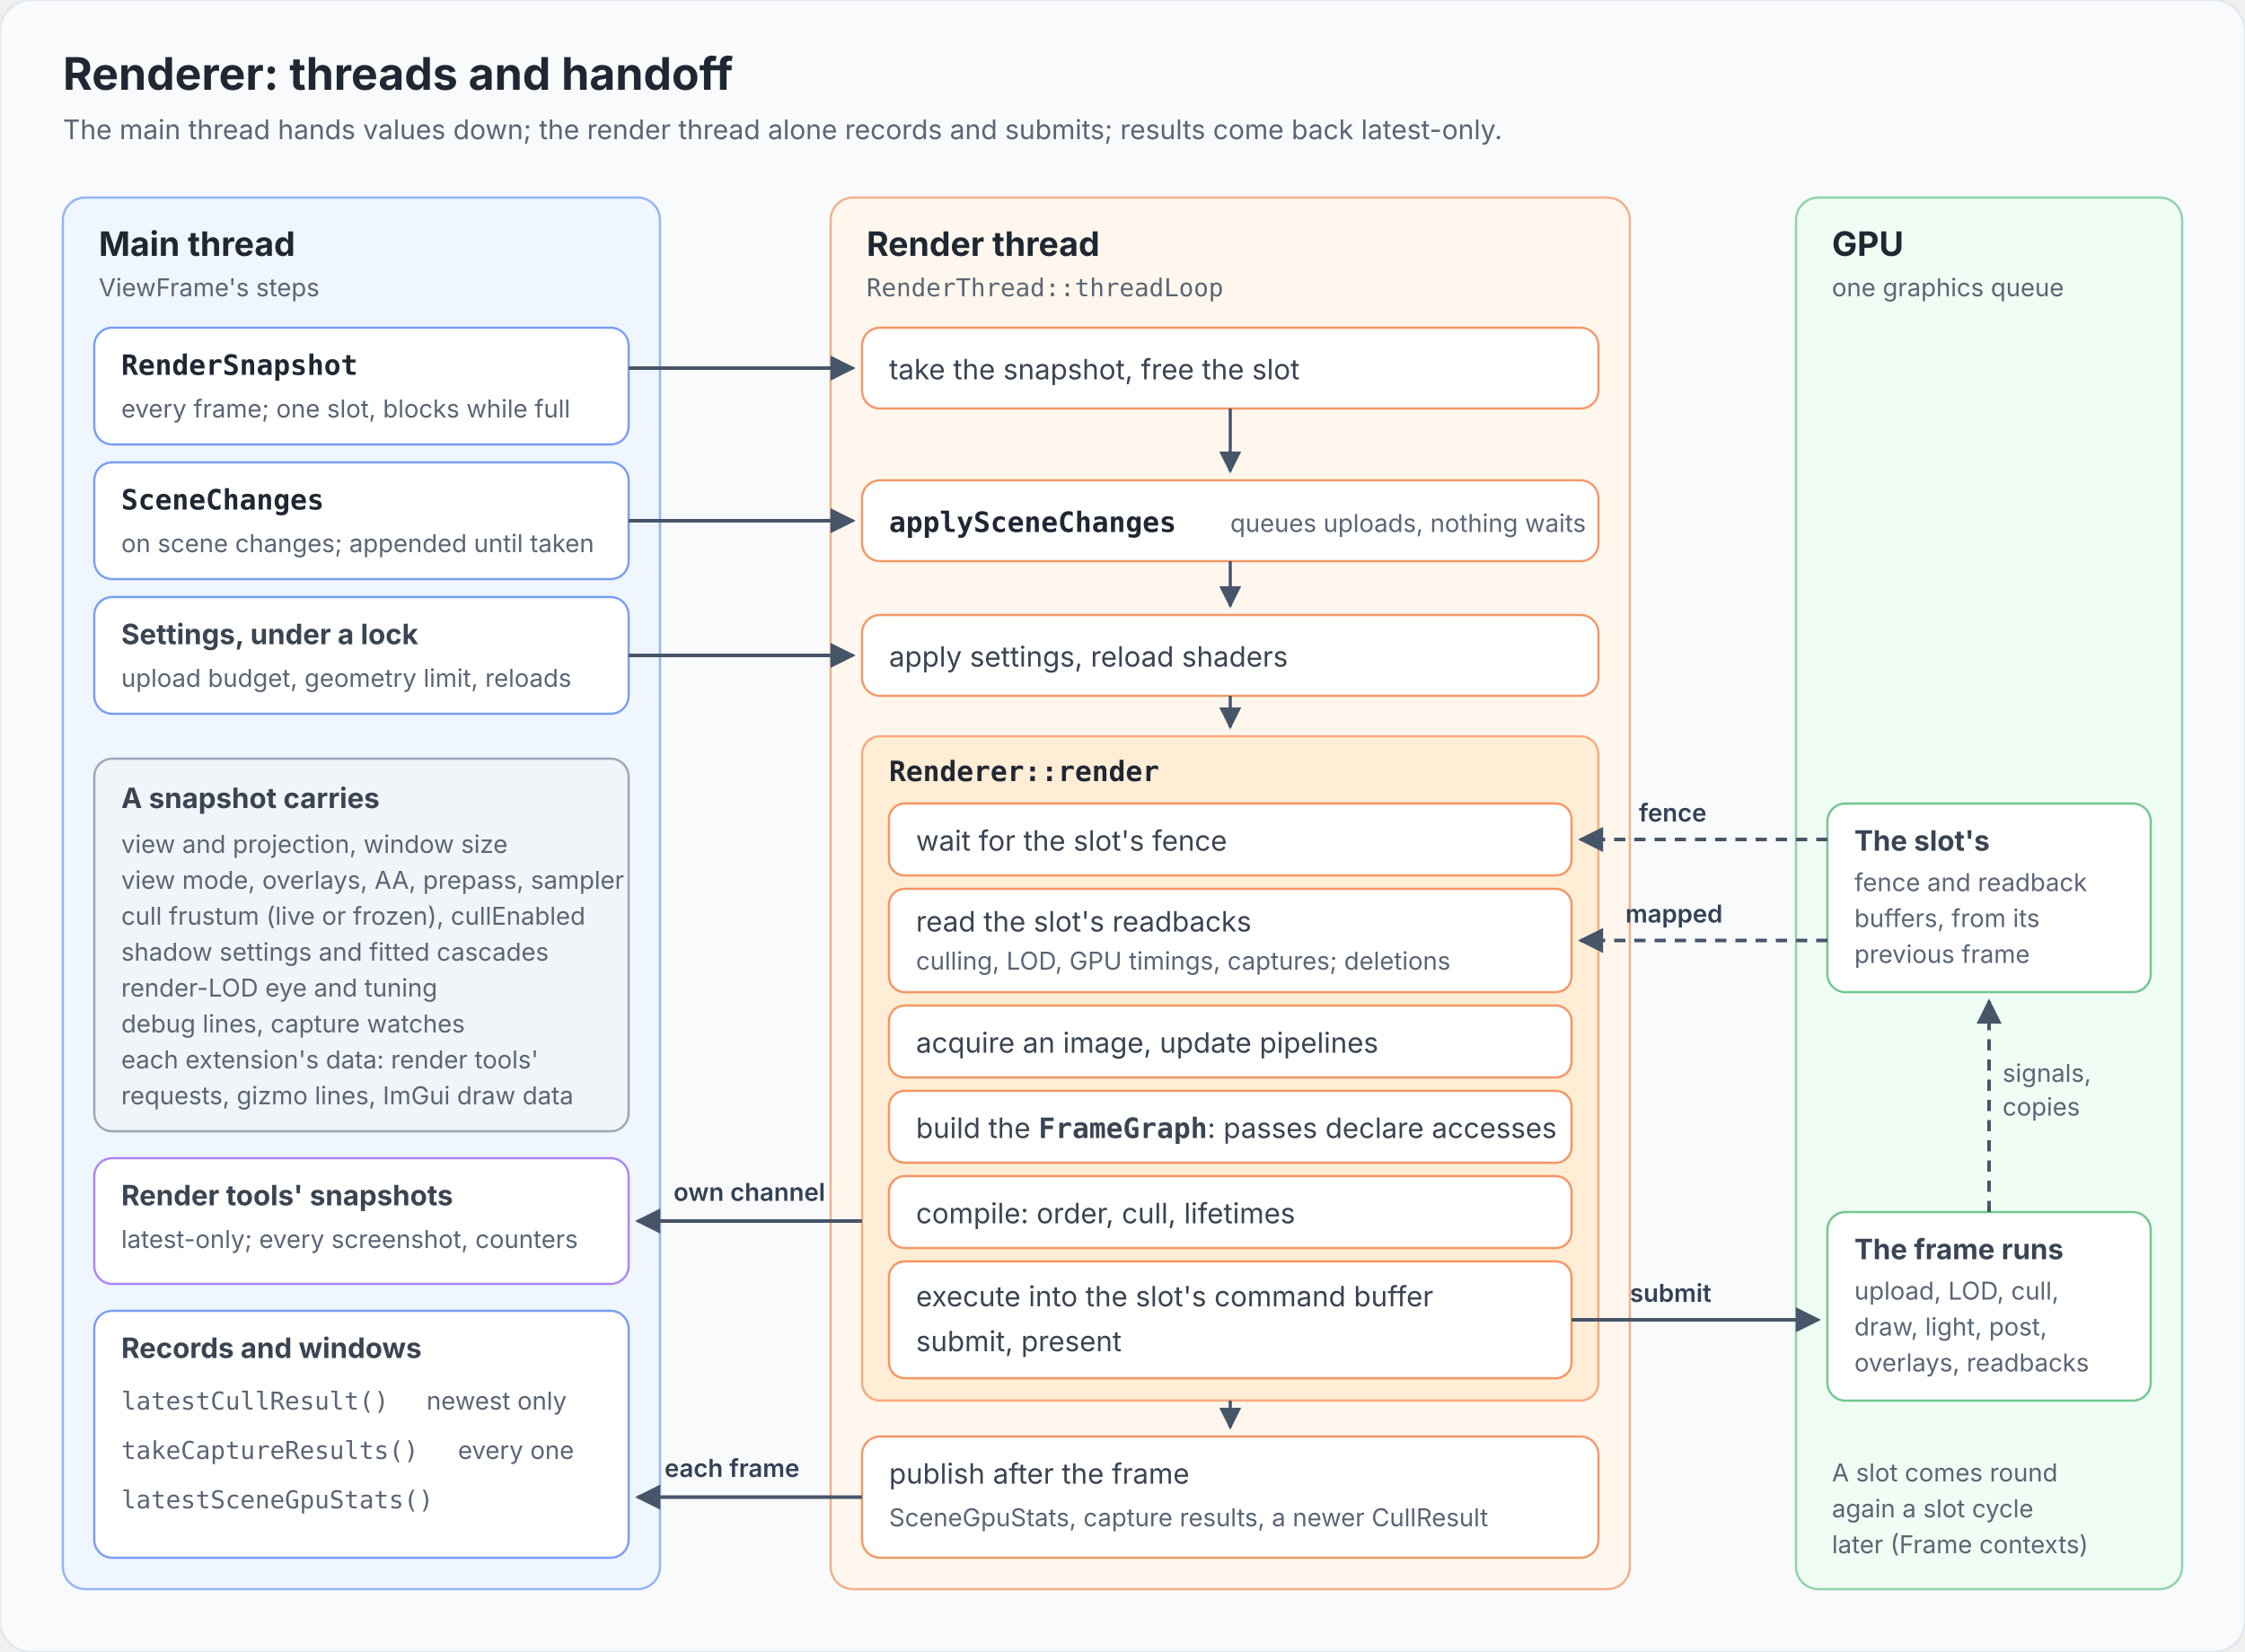
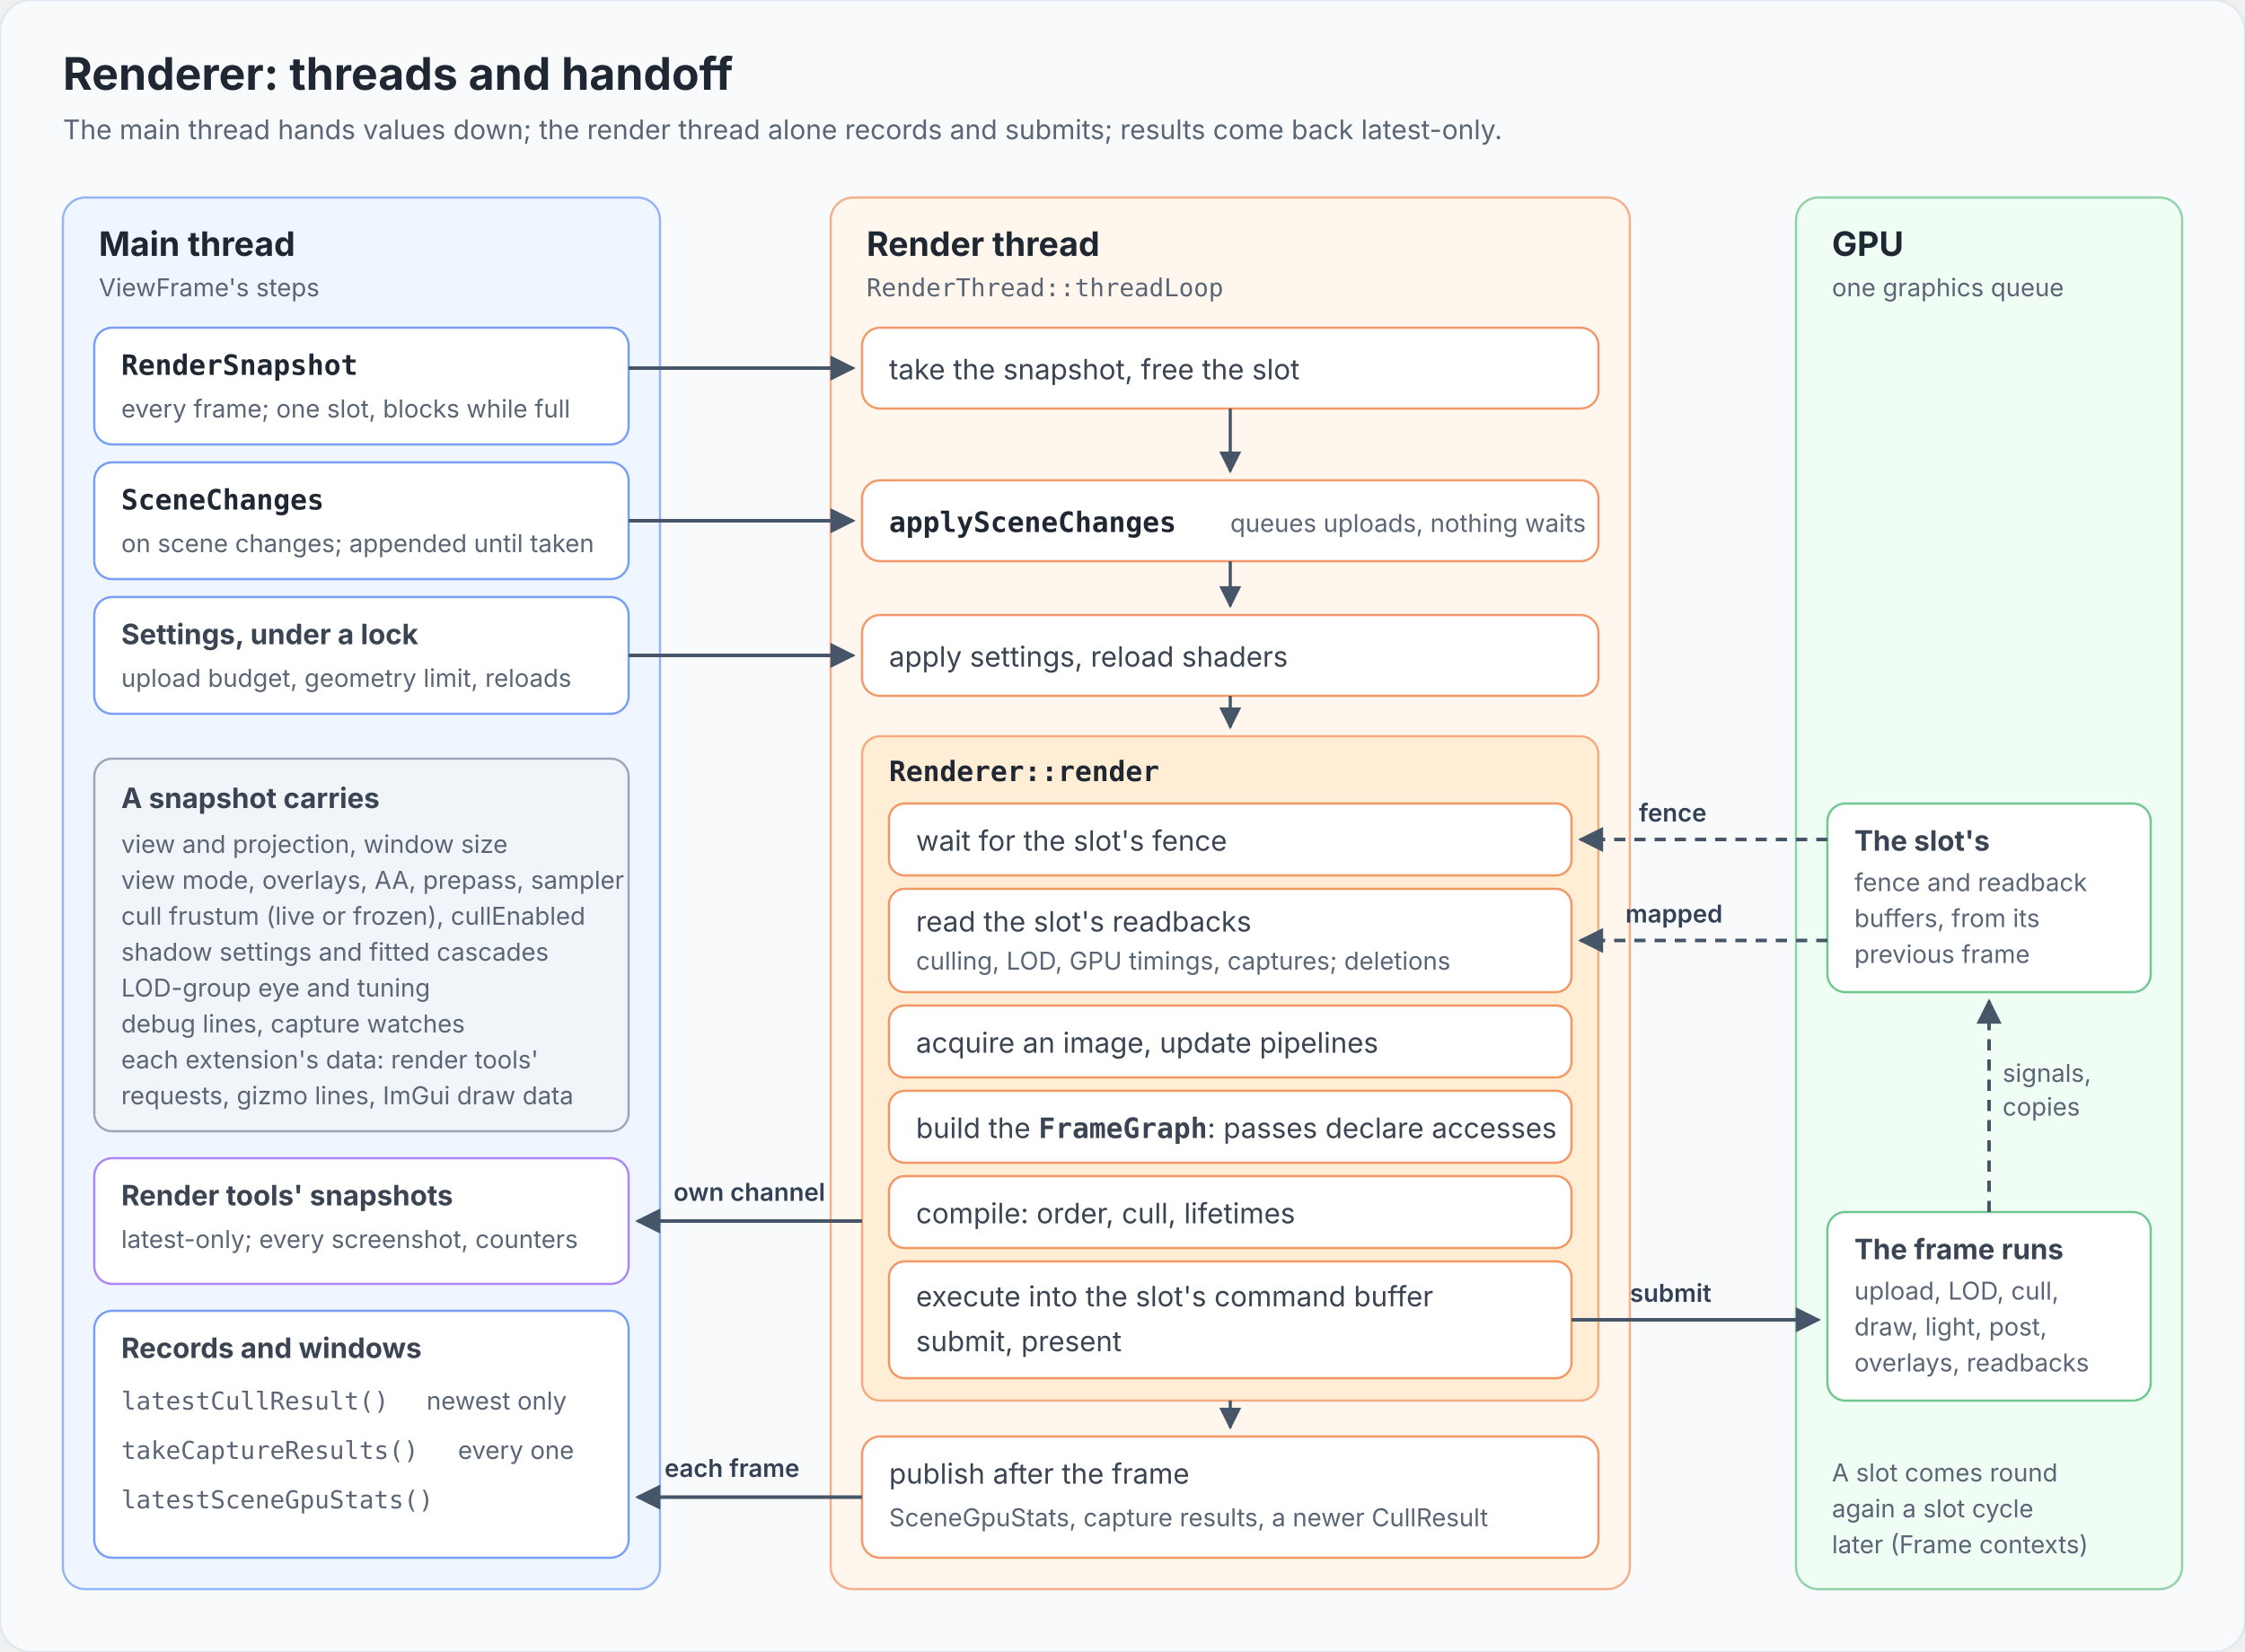
<svg xmlns="http://www.w3.org/2000/svg" width="1000" height="736" viewBox="0 0 1000 736" font-family="Inter, Segoe UI, Helvetica, Arial, sans-serif">
  <style>
    .title { font-size: 20px; font-weight: 700; fill: #1f2733; }
    .h { font-size: 15px; font-weight: 700; fill: #1f2733; }
    .lib { font-size: 12.5px; font-weight: 700; fill: #1f2733; font-family: JetBrains Mono, Consolas, Menlo, monospace; }
    .t { font-size: 12.5px; fill: #3a4452; }
    .s { font-size: 11px; fill: #5a6575; }
    .mono { font-family: JetBrains Mono, Consolas, Menlo, monospace; }
    .edge { font-size: 11px; fill: #334155; font-weight: 600; }
  </style>
  <defs>
    <marker id="arrow" viewBox="0 0 10 10" refX="9" refY="5" markerWidth="7" markerHeight="7" orient="auto">
      <path d="M0,0 L10,5 L0,10 z" fill="#475569" />
    </marker>
  </defs>
  <rect x="0" y="0" width="1000" height="736" rx="14" fill="#f8fafc" stroke="#e2e8f0" />
  <text x="28" y="40" class="title">Renderer: threads and handoff</text>
  <text x="28" y="62" class="s" style="font-size:12px">The main thread hands values down; the render thread alone records and submits; results come back latest-only.</text>
  <rect x="28" y="88" width="266" height="620" rx="10" fill="#eff6ff" stroke="#2563eb" stroke-opacity="0.45" />
  <text x="44" y="114" class="h">Main thread</text>
  <text x="44" y="132" class="s">ViewFrame's steps</text>
  <rect x="370" y="88" width="356" height="620" rx="10" fill="#fff7ed" stroke="#ea580c" stroke-opacity="0.45" />
  <text x="386" y="114" class="h">Render thread</text>
  <text x="386" y="132" class="s mono">RenderThread::threadLoop</text>
  <rect x="800" y="88" width="172" height="620" rx="10" fill="#f0fdf4" stroke="#16a34a" stroke-opacity="0.45" />
  <text x="816" y="114" class="h">GPU</text>
  <text x="816" y="132" class="s">one graphics queue</text>
  <rect x="42" y="146" width="238" height="52" rx="8" fill="#ffffff" stroke="#2563eb" stroke-opacity="0.6" />
  <text x="54" y="167" class="lib">RenderSnapshot</text>
  <text x="54" y="186" class="s">every frame; one slot, blocks while full</text>
  <rect x="42" y="206" width="238" height="52" rx="8" fill="#ffffff" stroke="#2563eb" stroke-opacity="0.6" />
  <text x="54" y="227" class="lib">SceneChanges</text>
  <text x="54" y="246" class="s">on scene changes; appended until taken</text>
  <rect x="42" y="266" width="238" height="52" rx="8" fill="#ffffff" stroke="#2563eb" stroke-opacity="0.6" />
  <text x="54" y="287" class="t" font-weight="700">Settings, under a lock</text>
  <text x="54" y="306" class="s">upload budget, geometry limit, reloads</text>
  <rect x="42" y="338" width="238" height="166" rx="8" fill="#f1f5f9" stroke="#64748b" stroke-opacity="0.6" />
  <text x="54" y="360" class="t" font-weight="700">A snapshot carries</text>
  <text x="54" y="380" class="s">view and projection, window size</text>
  <text x="54" y="396" class="s">view mode, overlays, AA, prepass, sampler</text>
  <text x="54" y="412" class="s">cull frustum (live or frozen), cullEnabled</text>
  <text x="54" y="428" class="s">shadow settings and fitted cascades</text>
-   <text x="54" y="444" class="s">render-LOD eye and tuning</text>
+   <text x="54" y="444" class="s">LOD-group eye and tuning</text>
  <text x="54" y="460" class="s">debug lines, capture watches</text>
  <text x="54" y="476" class="s">each extension's data: render tools'</text>
  <text x="54" y="492" class="s">requests, gizmo lines, ImGui draw data</text>
  <rect x="42" y="516" width="238" height="56" rx="8" fill="#ffffff" stroke="#7c3aed" stroke-opacity="0.6" />
  <text x="54" y="537" class="t" font-weight="700">Render tools' snapshots</text>
  <text x="54" y="556" class="s">latest-only; every screenshot, counters</text>
  <rect x="42" y="584" width="238" height="110" rx="8" fill="#ffffff" stroke="#2563eb" stroke-opacity="0.6" />
  <text x="54" y="605" class="t" font-weight="700">Records and windows</text>
  <text x="54" y="628" class="s mono">latestCullResult()</text>
  <text x="190" y="628" class="s">newest only</text>
  <text x="54" y="650" class="s mono">takeCaptureResults()</text>
  <text x="204" y="650" class="s">every one</text>
  <text x="54" y="672" class="s mono">latestSceneGpuStats()</text>
  <rect x="384" y="146" width="328" height="36" rx="8" fill="#ffffff" stroke="#ea580c" stroke-opacity="0.6" />
  <text x="396" y="169" class="t">take the snapshot, free the slot</text>
  <rect x="384" y="214" width="328" height="36" rx="8" fill="#ffffff" stroke="#ea580c" stroke-opacity="0.6" />
  <text x="396" y="237" class="lib">applySceneChanges</text>
  <text x="548" y="237" class="s">queues uploads, nothing waits</text>
  <rect x="384" y="274" width="328" height="36" rx="8" fill="#ffffff" stroke="#ea580c" stroke-opacity="0.6" />
  <text x="396" y="297" class="t">apply settings, reload shaders</text>
  <rect x="384" y="328" width="328" height="296" rx="8" fill="#ffedd5" stroke="#ea580c" stroke-opacity="0.45" />
  <text x="396" y="348" class="lib">Renderer::render</text>
  <rect x="396" y="358" width="304" height="32" rx="7" fill="#ffffff" stroke="#ea580c" stroke-opacity="0.6" />
  <text x="408" y="379" class="t">wait for the slot's fence</text>
  <rect x="396" y="396" width="304" height="46" rx="7" fill="#ffffff" stroke="#ea580c" stroke-opacity="0.6" />
  <text x="408" y="415" class="t">read the slot's readbacks</text>
  <text x="408" y="432" class="s">culling, LOD, GPU timings, captures; deletions</text>
  <rect x="396" y="448" width="304" height="32" rx="7" fill="#ffffff" stroke="#ea580c" stroke-opacity="0.6" />
  <text x="408" y="469" class="t">acquire an image, update pipelines</text>
  <rect x="396" y="486" width="304" height="32" rx="7" fill="#ffffff" stroke="#ea580c" stroke-opacity="0.6" />
  <text x="408" y="507" class="t">build the <tspan class="mono" font-weight="700">FrameGraph</tspan>: passes declare accesses</text>
  <rect x="396" y="524" width="304" height="32" rx="7" fill="#ffffff" stroke="#ea580c" stroke-opacity="0.6" />
  <text x="408" y="545" class="t">compile: order, cull, lifetimes</text>
  <rect x="396" y="562" width="304" height="52" rx="7" fill="#ffffff" stroke="#ea580c" stroke-opacity="0.6" />
  <text x="408" y="582" class="t">execute into the slot's command buffer</text>
  <text x="408" y="602" class="t">submit, present</text>
  <rect x="384" y="640" width="328" height="54" rx="8" fill="#ffffff" stroke="#ea580c" stroke-opacity="0.6" />
  <text x="396" y="661" class="t">publish after the frame</text>
  <text x="396" y="680" class="s">SceneGpuStats, capture results, a newer CullResult</text>
  <line x1="548" y1="182" x2="548" y2="210" stroke="#475569" stroke-width="1.4" marker-end="url(#arrow)" />
  <line x1="548" y1="250" x2="548" y2="270" stroke="#475569" stroke-width="1.4" marker-end="url(#arrow)" />
  <line x1="548" y1="310" x2="548" y2="324" stroke="#475569" stroke-width="1.4" marker-end="url(#arrow)" />
  <line x1="548" y1="624" x2="548" y2="636" stroke="#475569" stroke-width="1.4" marker-end="url(#arrow)" />
  <line x1="280" y1="164" x2="380" y2="164" stroke="#475569" stroke-width="1.6" marker-end="url(#arrow)" />
  <line x1="280" y1="232" x2="380" y2="232" stroke="#475569" stroke-width="1.6" marker-end="url(#arrow)" />
  <line x1="280" y1="292" x2="380" y2="292" stroke="#475569" stroke-width="1.6" marker-end="url(#arrow)" />
  <line x1="384" y1="667" x2="284" y2="667" stroke="#475569" stroke-width="1.6" marker-end="url(#arrow)" />
  <text x="296" y="658" class="edge">each frame</text>
  <line x1="384" y1="544" x2="284" y2="544" stroke="#475569" stroke-width="1.6" marker-end="url(#arrow)" />
  <text x="300" y="535" class="edge">own channel</text>
  <rect x="814" y="358" width="144" height="84" rx="8" fill="#ffffff" stroke="#16a34a" stroke-opacity="0.6" />
  <text x="826" y="379" class="t" font-weight="700">The slot's</text>
  <text x="826" y="397" class="s">fence and readback</text>
  <text x="826" y="413" class="s">buffers, from its</text>
  <text x="826" y="429" class="s">previous frame</text>
  <rect x="814" y="540" width="144" height="84" rx="8" fill="#ffffff" stroke="#16a34a" stroke-opacity="0.6" />
  <text x="826" y="561" class="t" font-weight="700">The frame runs</text>
  <text x="826" y="579" class="s">upload, LOD, cull,</text>
  <text x="826" y="595" class="s">draw, light, post,</text>
  <text x="826" y="611" class="s">overlays, readbacks</text>
  <line x1="700" y1="588" x2="810" y2="588" stroke="#475569" stroke-width="1.6" marker-end="url(#arrow)" />
  <text x="726" y="580" class="edge">submit</text>
  <line x1="886" y1="540" x2="886" y2="446" stroke="#475569" stroke-width="1.6" stroke-dasharray="5 4" marker-end="url(#arrow)" />
  <text x="892" y="482" class="s">signals,</text>
  <text x="892" y="497" class="s">copies</text>
  <line x1="814" y1="374" x2="704" y2="374" stroke="#475569" stroke-width="1.6" stroke-dasharray="5 4" marker-end="url(#arrow)" />
  <text x="730" y="366" class="edge">fence</text>
  <line x1="814" y1="419" x2="704" y2="419" stroke="#475569" stroke-width="1.6" stroke-dasharray="5 4" marker-end="url(#arrow)" />
  <text x="724" y="411" class="edge">mapped</text>
  <text x="816" y="660" class="s">A slot comes round</text>
  <text x="816" y="676" class="s">again a slot cycle</text>
  <text x="816" y="692" class="s">later (Frame contexts)</text>
</svg>
